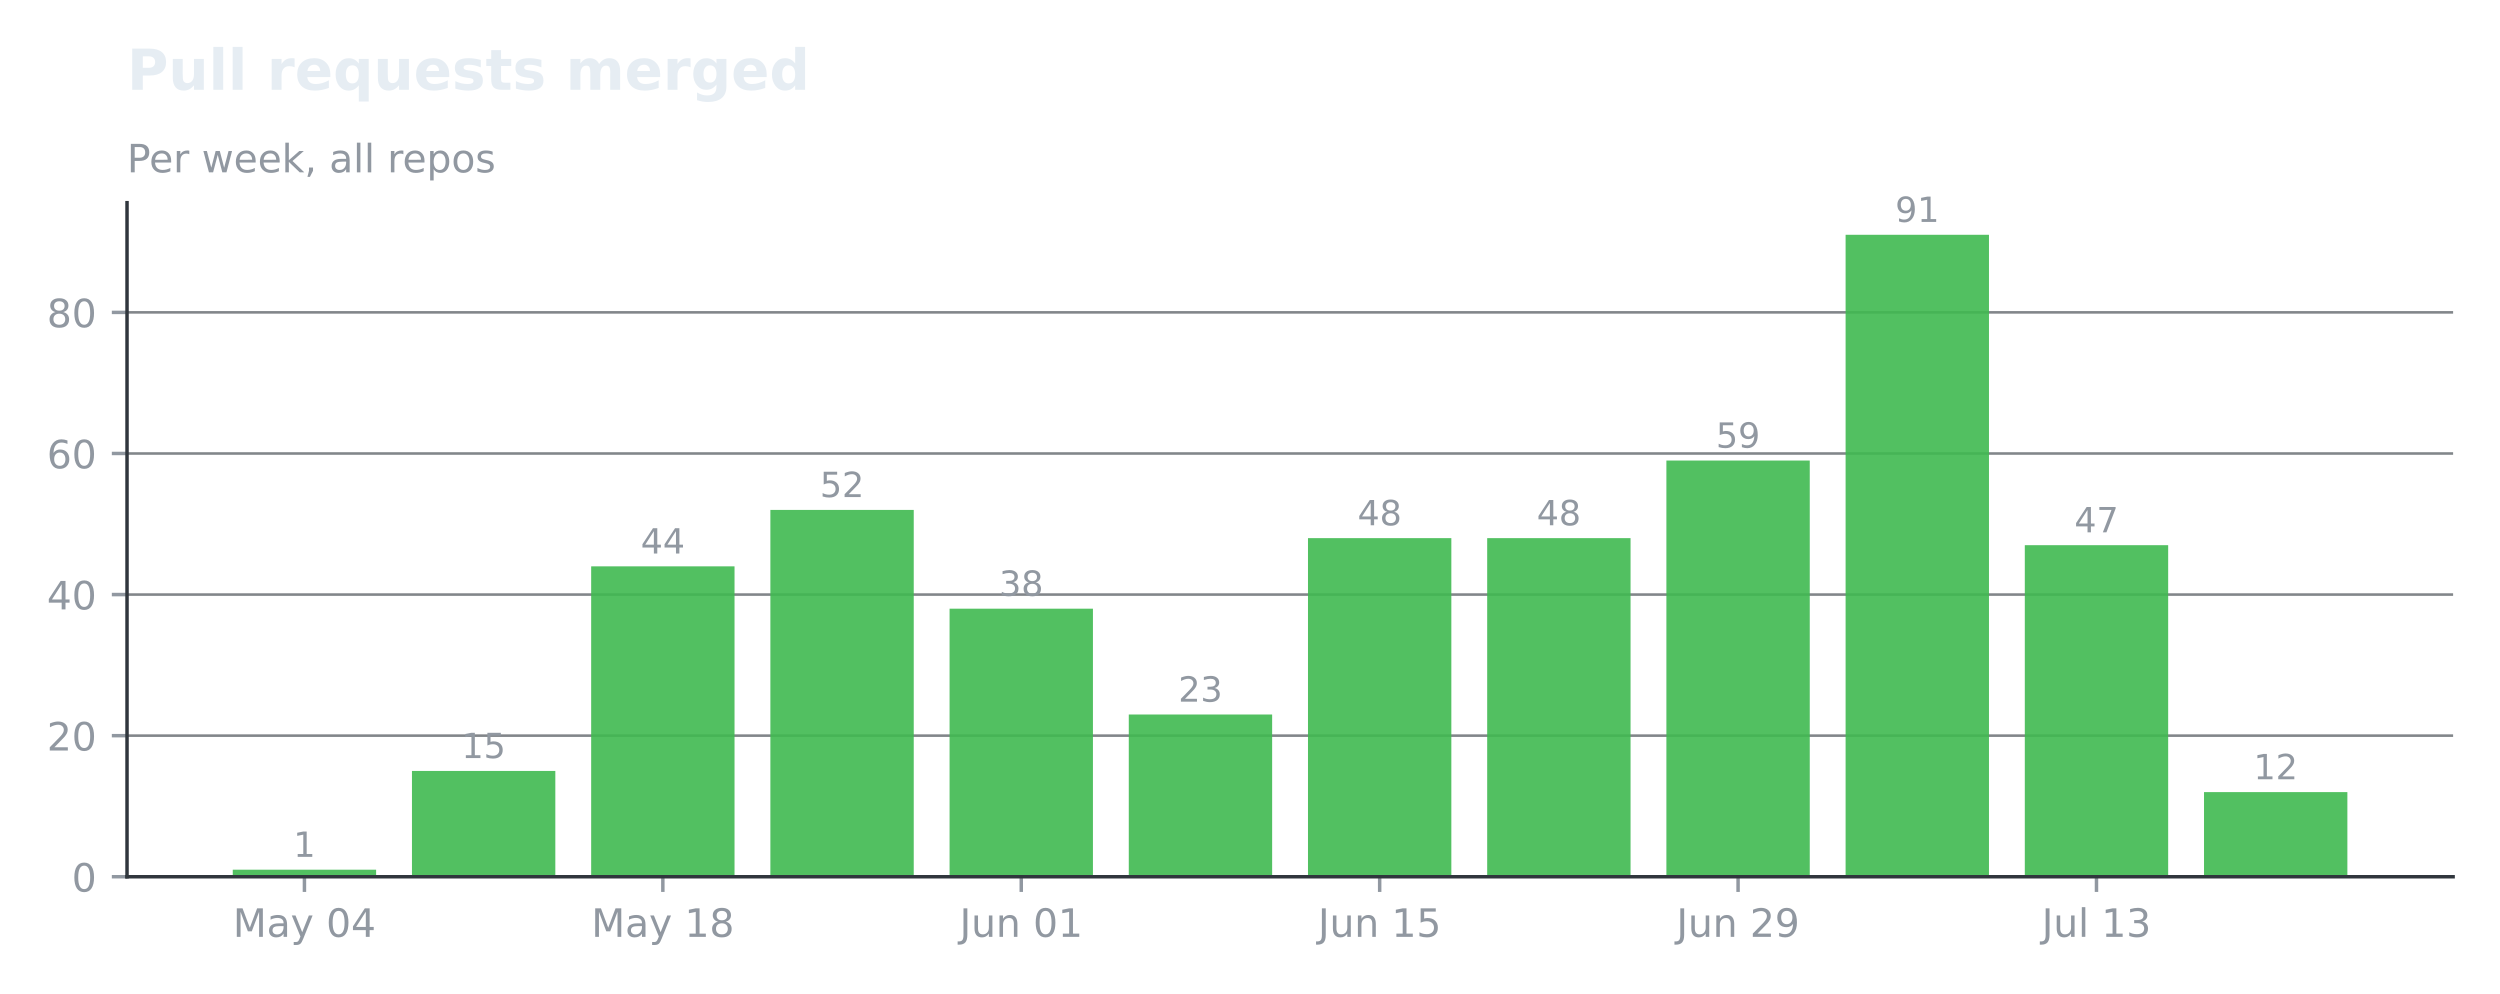
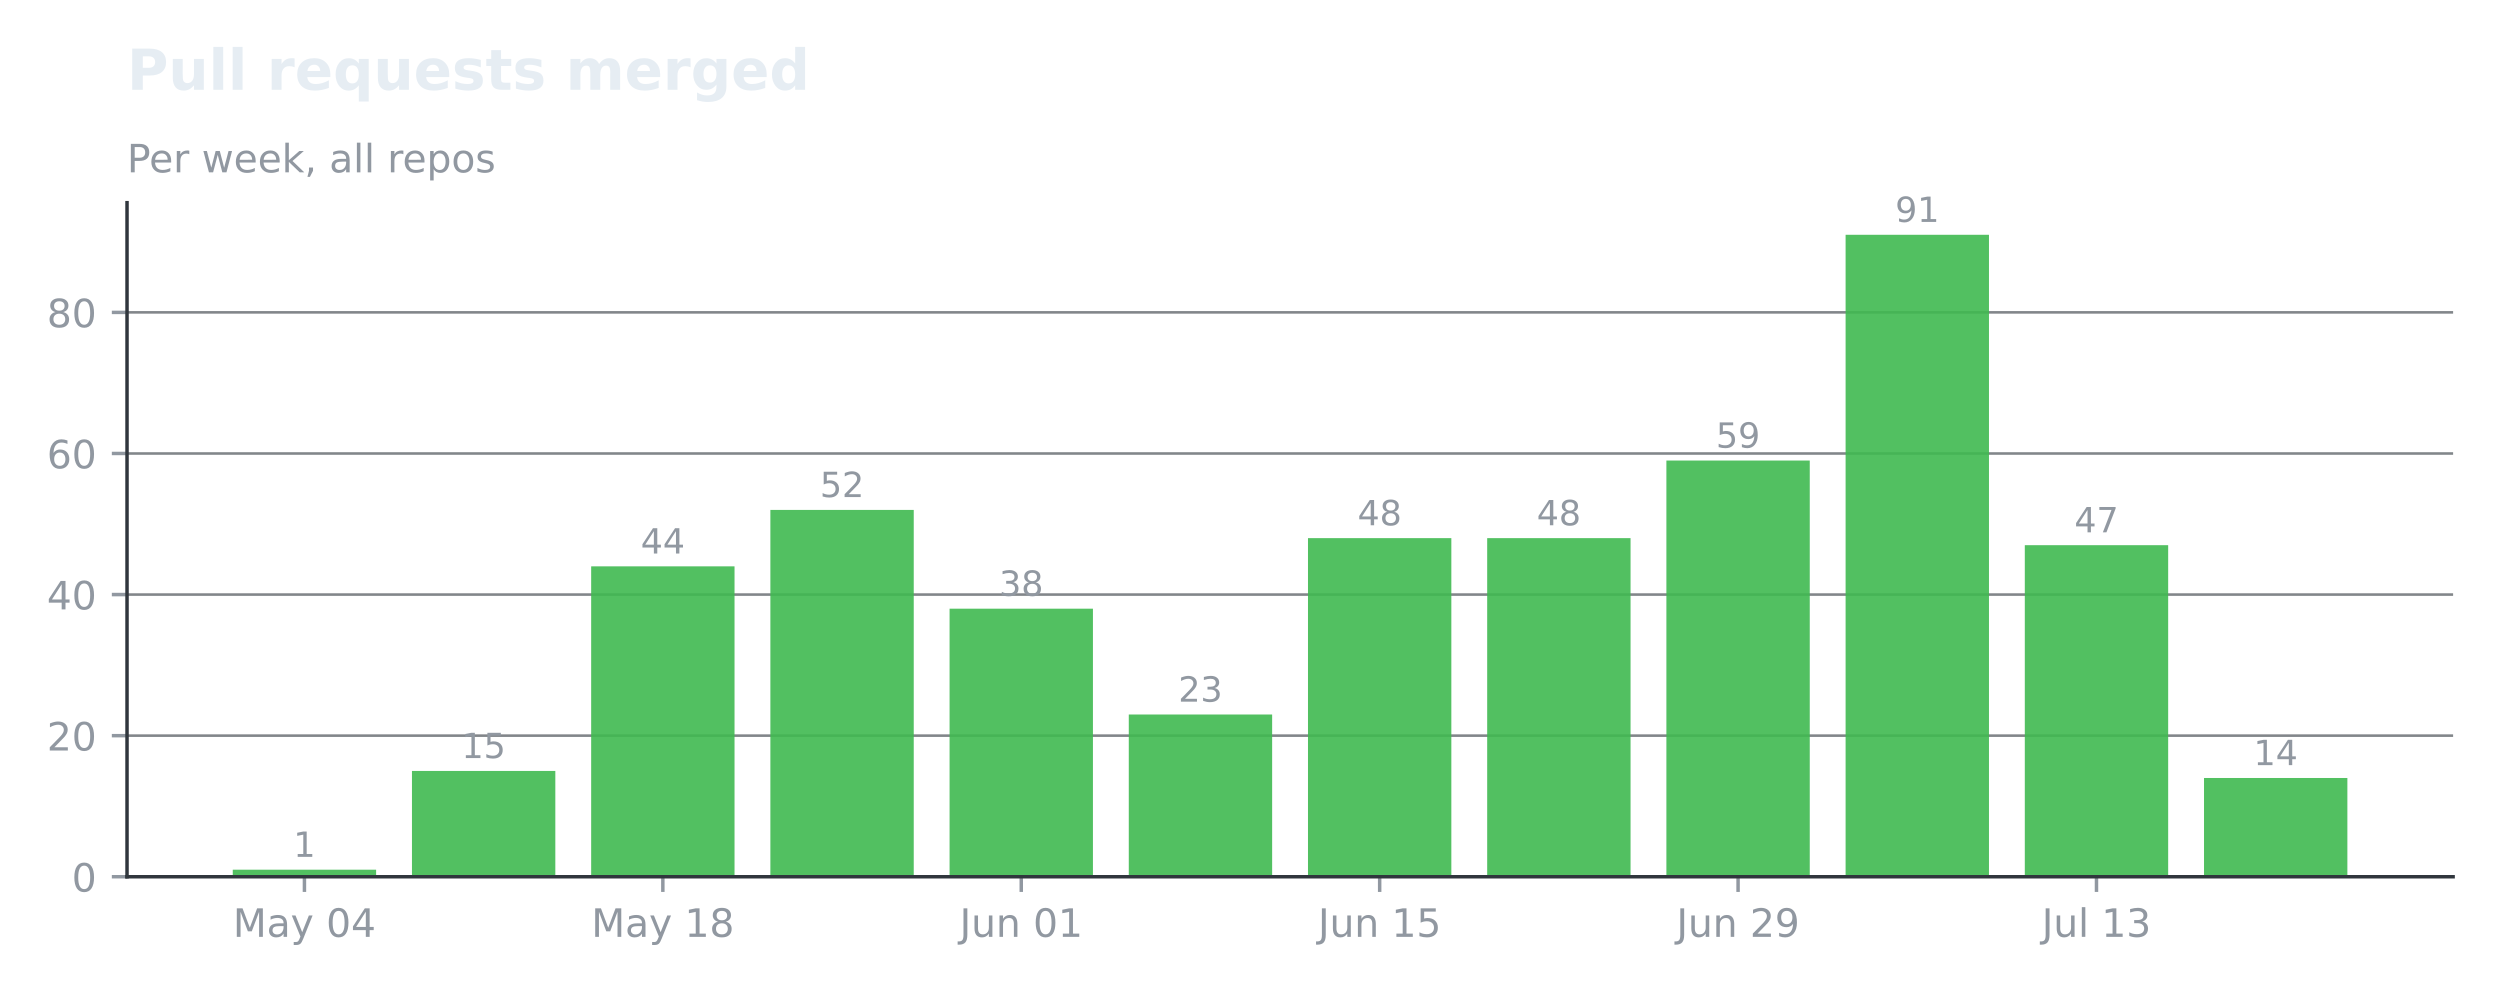
<svg xmlns="http://www.w3.org/2000/svg" xmlns:xlink="http://www.w3.org/1999/xlink" width="575.732pt" height="228.711pt" viewBox="0 0 575.732 228.711" version="1.1">
  <defs>
    <style type="text/css">*{stroke-linejoin: round; stroke-linecap: butt}</style>
  </defs>
  <g id="figure_1">
    <g id="patch_1">
      <path d="M 0 228.711  L 575.732 228.711  L 575.732 -0  L 0 -0  L 0 228.711  z " style="fill: none; opacity: 0" />
    </g>
    <g id="axes_1">
      <g id="patch_2">
        <path d="M 29.253 201.91  L 564.933 201.91  L 564.933 46.678  L 29.253 46.678  L 29.253 201.91  z " style="fill: none" />
      </g>
      <g id="matplotlib.axis_1">
        <g id="xtick_1">
          <g id="line2d_1">
            <defs>
-               <path id="m9a79d50d75" d="M 0 0  L 0 3.5  " style="stroke: #9198a1; stroke-width: 0.8" />
+               <path id="m5a19351a3f" d="M 0 0  L 0 3.5  " style="stroke: #9198a1; stroke-width: 0.8" />
            </defs>
            <g>
-               <use xlink:href="#m9a79d50d75" x="70.109" y="201.91" style="fill: #9198a1; stroke: #9198a1; stroke-width: 0.8" />
+               <use xlink:href="#m5a19351a3f" x="70.109" y="201.91" style="fill: #9198a1; stroke: #9198a1; stroke-width: 0.8" />
            </g>
          </g>
          <g id="text_1">
            <g style="fill: #9198a1" transform="translate(53.64929 215.7479) scale(0.09 -0.09)">
              <defs>
                <path id="DejaVuSans-30" d="M 628 4666  L 1569 4666  L 2759 1491  L 3956 4666  L 4897 4666  L 4897 0  L 4281 0  L 4281 4097  L 3078 897  L 2444 897  L 1241 4097  L 1241 0  L 628 0  L 628 4666  z " transform="scale(0.015625)" />
                <path id="DejaVuSans-44" d="M 2194 1759  Q 1497 1759 1228 1600  Q 959 1441 959 1056  Q 959 750 1161 570  Q 1363 391 1709 391  Q 2188 391 2477 730  Q 2766 1069 2766 1631  L 2766 1759  L 2194 1759  z M 3341 1997  L 3341 0  L 2766 0  L 2766 531  Q 2569 213 2275 61  Q 1981 -91 1556 -91  Q 1019 -91 701 211  Q 384 513 384 1019  Q 384 1609 779 1909  Q 1175 2209 1959 2209  L 2766 2209  L 2766 2266  Q 2766 2663 2505 2880  Q 2244 3097 1772 3097  Q 1472 3097 1187 3025  Q 903 2953 641 2809  L 641 3341  Q 956 3463 1253 3523  Q 1550 3584 1831 3584  Q 2591 3584 2966 3190  Q 3341 2797 3341 1997  z " transform="scale(0.015625)" />
                <path id="DejaVuSans-5c" d="M 2059 -325  Q 1816 -950 1584 -1140  Q 1353 -1331 966 -1331  L 506 -1331  L 506 -850  L 844 -850  Q 1081 -850 1212 -737  Q 1344 -625 1503 -206  L 1606 56  L 191 3500  L 800 3500  L 1894 763  L 2988 3500  L 3597 3500  L 2059 -325  z " transform="scale(0.015625)" />
                <path id="DejaVuSans-3" transform="scale(0.015625)" />
                <path id="DejaVuSans-13" d="M 2034 4250  Q 1547 4250 1301 3770  Q 1056 3291 1056 2328  Q 1056 1369 1301 889  Q 1547 409 2034 409  Q 2525 409 2770 889  Q 3016 1369 3016 2328  Q 3016 3291 2770 3770  Q 2525 4250 2034 4250  z M 2034 4750  Q 2819 4750 3233 4129  Q 3647 3509 3647 2328  Q 3647 1150 3233 529  Q 2819 -91 2034 -91  Q 1250 -91 836 529  Q 422 1150 422 2328  Q 422 3509 836 4129  Q 1250 4750 2034 4750  z " transform="scale(0.015625)" />
                <path id="DejaVuSans-17" d="M 2419 4116  L 825 1625  L 2419 1625  L 2419 4116  z M 2253 4666  L 3047 4666  L 3047 1625  L 3713 1625  L 3713 1100  L 3047 1100  L 3047 0  L 2419 0  L 2419 1100  L 313 1100  L 313 1709  L 2253 4666  z " transform="scale(0.015625)" />
              </defs>
              <use xlink:href="#DejaVuSans-30" />
              <use xlink:href="#DejaVuSans-44" transform="translate(86.28125 0)" />
              <use xlink:href="#DejaVuSans-5c" transform="translate(147.5625 0)" />
              <use xlink:href="#DejaVuSans-3" transform="translate(206.75 0)" />
              <use xlink:href="#DejaVuSans-13" transform="translate(238.5312 0)" />
              <use xlink:href="#DejaVuSans-17" transform="translate(302.1562 0)" />
            </g>
          </g>
        </g>
        <g id="xtick_2">
          <g id="line2d_2">
            <g>
-               <use xlink:href="#m9a79d50d75" x="152.649" y="201.91" style="fill: #9198a1; stroke: #9198a1; stroke-width: 0.8" />
+               <use xlink:href="#m5a19351a3f" x="152.649" y="201.91" style="fill: #9198a1; stroke: #9198a1; stroke-width: 0.8" />
            </g>
          </g>
          <g id="text_2">
            <g style="fill: #9198a1" transform="translate(136.1886 215.7479) scale(0.09 -0.09)">
              <defs>
                <path id="DejaVuSans-14" d="M 794 531  L 1825 531  L 1825 4091  L 703 3866  L 703 4441  L 1819 4666  L 2450 4666  L 2450 531  L 3481 531  L 3481 0  L 794 0  L 794 531  z " transform="scale(0.015625)" />
                <path id="DejaVuSans-1b" d="M 2034 2216  Q 1584 2216 1326 1975  Q 1069 1734 1069 1313  Q 1069 891 1326 650  Q 1584 409 2034 409  Q 2484 409 2743 651  Q 3003 894 3003 1313  Q 3003 1734 2745 1975  Q 2488 2216 2034 2216  z M 1403 2484  Q 997 2584 770 2862  Q 544 3141 544 3541  Q 544 4100 942 4425  Q 1341 4750 2034 4750  Q 2731 4750 3128 4425  Q 3525 4100 3525 3541  Q 3525 3141 3298 2862  Q 3072 2584 2669 2484  Q 3125 2378 3379 2068  Q 3634 1759 3634 1313  Q 3634 634 3220 271  Q 2806 -91 2034 -91  Q 1263 -91 848 271  Q 434 634 434 1313  Q 434 1759 690 2068  Q 947 2378 1403 2484  z M 1172 3481  Q 1172 3119 1398 2916  Q 1625 2713 2034 2713  Q 2441 2713 2670 2916  Q 2900 3119 2900 3481  Q 2900 3844 2670 4047  Q 2441 4250 2034 4250  Q 1625 4250 1398 4047  Q 1172 3844 1172 3481  z " transform="scale(0.015625)" />
              </defs>
              <use xlink:href="#DejaVuSans-30" />
              <use xlink:href="#DejaVuSans-44" transform="translate(86.28125 0)" />
              <use xlink:href="#DejaVuSans-5c" transform="translate(147.5625 0)" />
              <use xlink:href="#DejaVuSans-3" transform="translate(206.75 0)" />
              <use xlink:href="#DejaVuSans-14" transform="translate(238.5312 0)" />
              <use xlink:href="#DejaVuSans-1b" transform="translate(302.1562 0)" />
            </g>
          </g>
        </g>
        <g id="xtick_3">
          <g id="line2d_3">
            <g>
-               <use xlink:href="#m9a79d50d75" x="235.188" y="201.91" style="fill: #9198a1; stroke: #9198a1; stroke-width: 0.8" />
+               <use xlink:href="#m5a19351a3f" x="235.188" y="201.91" style="fill: #9198a1; stroke: #9198a1; stroke-width: 0.8" />
            </g>
          </g>
          <g id="text_3">
            <g style="fill: #9198a1" transform="translate(221.0004 215.7479) scale(0.09 -0.09)">
              <defs>
                <path id="DejaVuSans-2d" d="M 628 4666  L 1259 4666  L 1259 325  Q 1259 -519 939 -900  Q 619 -1281 -91 -1281  L -331 -1281  L -331 -750  L -134 -750  Q 284 -750 456 -515  Q 628 -281 628 325  L 628 4666  z " transform="scale(0.015625)" />
                <path id="DejaVuSans-58" d="M 544 1381  L 544 3500  L 1119 3500  L 1119 1403  Q 1119 906 1312 657  Q 1506 409 1894 409  Q 2359 409 2629 706  Q 2900 1003 2900 1516  L 2900 3500  L 3475 3500  L 3475 0  L 2900 0  L 2900 538  Q 2691 219 2414 64  Q 2138 -91 1772 -91  Q 1169 -91 856 284  Q 544 659 544 1381  z M 1991 3584  L 1991 3584  z " transform="scale(0.015625)" />
                <path id="DejaVuSans-51" d="M 3513 2113  L 3513 0  L 2938 0  L 2938 2094  Q 2938 2591 2744 2837  Q 2550 3084 2163 3084  Q 1697 3084 1428 2787  Q 1159 2491 1159 1978  L 1159 0  L 581 0  L 581 3500  L 1159 3500  L 1159 2956  Q 1366 3272 1645 3428  Q 1925 3584 2291 3584  Q 2894 3584 3203 3211  Q 3513 2838 3513 2113  z " transform="scale(0.015625)" />
              </defs>
              <use xlink:href="#DejaVuSans-2d" />
              <use xlink:href="#DejaVuSans-58" transform="translate(29.5 0)" />
              <use xlink:href="#DejaVuSans-51" transform="translate(92.875 0)" />
              <use xlink:href="#DejaVuSans-3" transform="translate(156.25 0)" />
              <use xlink:href="#DejaVuSans-13" transform="translate(188.0312 0)" />
              <use xlink:href="#DejaVuSans-14" transform="translate(251.6562 0)" />
            </g>
          </g>
        </g>
        <g id="xtick_4">
          <g id="line2d_4">
            <g>
-               <use xlink:href="#m9a79d50d75" x="317.727" y="201.91" style="fill: #9198a1; stroke: #9198a1; stroke-width: 0.8" />
+               <use xlink:href="#m5a19351a3f" x="317.727" y="201.91" style="fill: #9198a1; stroke: #9198a1; stroke-width: 0.8" />
            </g>
          </g>
          <g id="text_4">
            <g style="fill: #9198a1" transform="translate(303.5397 215.7479) scale(0.09 -0.09)">
              <defs>
                <path id="DejaVuSans-18" d="M 691 4666  L 3169 4666  L 3169 4134  L 1269 4134  L 1269 2991  Q 1406 3038 1543 3061  Q 1681 3084 1819 3084  Q 2600 3084 3056 2656  Q 3513 2228 3513 1497  Q 3513 744 3044 326  Q 2575 -91 1722 -91  Q 1428 -91 1123 -41  Q 819 9 494 109  L 494 744  Q 775 591 1075 516  Q 1375 441 1709 441  Q 2250 441 2565 725  Q 2881 1009 2881 1497  Q 2881 1984 2565 2268  Q 2250 2553 1709 2553  Q 1456 2553 1204 2497  Q 953 2441 691 2322  L 691 4666  z " transform="scale(0.015625)" />
              </defs>
              <use xlink:href="#DejaVuSans-2d" />
              <use xlink:href="#DejaVuSans-58" transform="translate(29.5 0)" />
              <use xlink:href="#DejaVuSans-51" transform="translate(92.875 0)" />
              <use xlink:href="#DejaVuSans-3" transform="translate(156.25 0)" />
              <use xlink:href="#DejaVuSans-14" transform="translate(188.0312 0)" />
              <use xlink:href="#DejaVuSans-18" transform="translate(251.6562 0)" />
            </g>
          </g>
        </g>
        <g id="xtick_5">
          <g id="line2d_5">
            <g>
-               <use xlink:href="#m9a79d50d75" x="400.267" y="201.91" style="fill: #9198a1; stroke: #9198a1; stroke-width: 0.8" />
+               <use xlink:href="#m5a19351a3f" x="400.267" y="201.91" style="fill: #9198a1; stroke: #9198a1; stroke-width: 0.8" />
            </g>
          </g>
          <g id="text_5">
            <g style="fill: #9198a1" transform="translate(386.079 215.7479) scale(0.09 -0.09)">
              <defs>
                <path id="DejaVuSans-15" d="M 1228 531  L 3431 531  L 3431 0  L 469 0  L 469 531  Q 828 903 1448 1529  Q 2069 2156 2228 2338  Q 2531 2678 2651 2914  Q 2772 3150 2772 3378  Q 2772 3750 2511 3984  Q 2250 4219 1831 4219  Q 1534 4219 1204 4116  Q 875 4013 500 3803  L 500 4441  Q 881 4594 1212 4672  Q 1544 4750 1819 4750  Q 2544 4750 2975 4387  Q 3406 4025 3406 3419  Q 3406 3131 3298 2873  Q 3191 2616 2906 2266  Q 2828 2175 2409 1742  Q 1991 1309 1228 531  z " transform="scale(0.015625)" />
                <path id="DejaVuSans-1c" d="M 703 97  L 703 672  Q 941 559 1184 500  Q 1428 441 1663 441  Q 2288 441 2617 861  Q 2947 1281 2994 2138  Q 2813 1869 2534 1725  Q 2256 1581 1919 1581  Q 1219 1581 811 2004  Q 403 2428 403 3163  Q 403 3881 828 4315  Q 1253 4750 1959 4750  Q 2769 4750 3195 4129  Q 3622 3509 3622 2328  Q 3622 1225 3098 567  Q 2575 -91 1691 -91  Q 1453 -91 1209 -44  Q 966 3 703 97  z M 1959 2075  Q 2384 2075 2632 2365  Q 2881 2656 2881 3163  Q 2881 3666 2632 3958  Q 2384 4250 1959 4250  Q 1534 4250 1286 3958  Q 1038 3666 1038 3163  Q 1038 2656 1286 2365  Q 1534 2075 1959 2075  z " transform="scale(0.015625)" />
              </defs>
              <use xlink:href="#DejaVuSans-2d" />
              <use xlink:href="#DejaVuSans-58" transform="translate(29.5 0)" />
              <use xlink:href="#DejaVuSans-51" transform="translate(92.875 0)" />
              <use xlink:href="#DejaVuSans-3" transform="translate(156.25 0)" />
              <use xlink:href="#DejaVuSans-15" transform="translate(188.0312 0)" />
              <use xlink:href="#DejaVuSans-1c" transform="translate(251.6562 0)" />
            </g>
          </g>
        </g>
        <g id="xtick_6">
          <g id="line2d_6">
            <g>
-               <use xlink:href="#m9a79d50d75" x="482.806" y="201.91" style="fill: #9198a1; stroke: #9198a1; stroke-width: 0.8" />
+               <use xlink:href="#m5a19351a3f" x="482.806" y="201.91" style="fill: #9198a1; stroke: #9198a1; stroke-width: 0.8" />
            </g>
          </g>
          <g id="text_6">
            <g style="fill: #9198a1" transform="translate(470.22 215.7486) scale(0.09 -0.09)">
              <defs>
                <path id="DejaVuSans-4f" d="M 603 4863  L 1178 4863  L 1178 0  L 603 0  L 603 4863  z " transform="scale(0.015625)" />
                <path id="DejaVuSans-16" d="M 2597 2516  Q 3050 2419 3304 2112  Q 3559 1806 3559 1356  Q 3559 666 3084 287  Q 2609 -91 1734 -91  Q 1441 -91 1130 -33  Q 819 25 488 141  L 488 750  Q 750 597 1062 519  Q 1375 441 1716 441  Q 2309 441 2620 675  Q 2931 909 2931 1356  Q 2931 1769 2642 2001  Q 2353 2234 1838 2234  L 1294 2234  L 1294 2753  L 1863 2753  Q 2328 2753 2575 2939  Q 2822 3125 2822 3475  Q 2822 3834 2567 4026  Q 2313 4219 1838 4219  Q 1578 4219 1281 4162  Q 984 4106 628 3988  L 628 4550  Q 988 4650 1302 4700  Q 1616 4750 1894 4750  Q 2613 4750 3031 4423  Q 3450 4097 3450 3541  Q 3450 3153 3228 2886  Q 3006 2619 2597 2516  z " transform="scale(0.015625)" />
              </defs>
              <use xlink:href="#DejaVuSans-2d" />
              <use xlink:href="#DejaVuSans-58" transform="translate(29.5 0)" />
              <use xlink:href="#DejaVuSans-4f" transform="translate(92.875 0)" />
              <use xlink:href="#DejaVuSans-3" transform="translate(120.6562 0)" />
              <use xlink:href="#DejaVuSans-14" transform="translate(152.4375 0)" />
              <use xlink:href="#DejaVuSans-16" transform="translate(216.0625 0)" />
            </g>
          </g>
        </g>
      </g>
      <g id="matplotlib.axis_2">
        <g id="ytick_1">
          <g id="line2d_7">
-             <path d="M 29.253 201.91  L 564.933 201.91  " clip-path="url(#p7265e93104)" style="fill: none; stroke: #30363d; stroke-opacity: 0.6; stroke-width: 0.6; stroke-linecap: square" />
+             <path d="M 29.253 201.91  L 564.933 201.91  " clip-path="url(#p47133fd958)" style="fill: none; stroke: #30363d; stroke-opacity: 0.6; stroke-width: 0.6; stroke-linecap: square" />
          </g>
          <g id="line2d_8">
            <defs>
-               <path id="m6f60307dfc" d="M 0 0  L -3.5 0  " style="stroke: #9198a1; stroke-width: 0.8" />
+               <path id="mb65a1284f5" d="M 0 0  L -3.5 0  " style="stroke: #9198a1; stroke-width: 0.8" />
            </defs>
            <g>
-               <use xlink:href="#m6f60307dfc" x="29.253" y="201.91" style="fill: #9198a1; stroke: #9198a1; stroke-width: 0.8" />
+               <use xlink:href="#mb65a1284f5" x="29.253" y="201.91" style="fill: #9198a1; stroke: #9198a1; stroke-width: 0.8" />
            </g>
          </g>
          <g id="text_7">
            <g style="fill: #9198a1" transform="translate(16.52625 205.3289) scale(0.09 -0.09)">
              <use xlink:href="#DejaVuSans-13" />
            </g>
          </g>
        </g>
        <g id="ytick_2">
          <g id="line2d_9">
-             <path d="M 29.253 169.418  L 564.933 169.418  " clip-path="url(#p7265e93104)" style="fill: none; stroke: #30363d; stroke-opacity: 0.6; stroke-width: 0.6; stroke-linecap: square" />
+             <path d="M 29.253 169.418  L 564.933 169.418  " clip-path="url(#p47133fd958)" style="fill: none; stroke: #30363d; stroke-opacity: 0.6; stroke-width: 0.6; stroke-linecap: square" />
          </g>
          <g id="line2d_10">
            <g>
-               <use xlink:href="#m6f60307dfc" x="29.253" y="169.418" style="fill: #9198a1; stroke: #9198a1; stroke-width: 0.8" />
+               <use xlink:href="#mb65a1284f5" x="29.253" y="169.418" style="fill: #9198a1; stroke: #9198a1; stroke-width: 0.8" />
            </g>
          </g>
          <g id="text_8">
            <g style="fill: #9198a1" transform="translate(10.8 172.8366) scale(0.09 -0.09)">
              <use xlink:href="#DejaVuSans-15" />
              <use xlink:href="#DejaVuSans-13" transform="translate(63.625 0)" />
            </g>
          </g>
        </g>
        <g id="ytick_3">
          <g id="line2d_11">
-             <path d="M 29.253 136.925  L 564.933 136.925  " clip-path="url(#p7265e93104)" style="fill: none; stroke: #30363d; stroke-opacity: 0.6; stroke-width: 0.6; stroke-linecap: square" />
+             <path d="M 29.253 136.925  L 564.933 136.925  " clip-path="url(#p47133fd958)" style="fill: none; stroke: #30363d; stroke-opacity: 0.6; stroke-width: 0.6; stroke-linecap: square" />
          </g>
          <g id="line2d_12">
            <g>
-               <use xlink:href="#m6f60307dfc" x="29.253" y="136.925" style="fill: #9198a1; stroke: #9198a1; stroke-width: 0.8" />
+               <use xlink:href="#mb65a1284f5" x="29.253" y="136.925" style="fill: #9198a1; stroke: #9198a1; stroke-width: 0.8" />
            </g>
          </g>
          <g id="text_9">
            <g style="fill: #9198a1" transform="translate(10.8 140.3443) scale(0.09 -0.09)">
              <use xlink:href="#DejaVuSans-17" />
              <use xlink:href="#DejaVuSans-13" transform="translate(63.625 0)" />
            </g>
          </g>
        </g>
        <g id="ytick_4">
          <g id="line2d_13">
-             <path d="M 29.253 104.433  L 564.933 104.433  " clip-path="url(#p7265e93104)" style="fill: none; stroke: #30363d; stroke-opacity: 0.6; stroke-width: 0.6; stroke-linecap: square" />
+             <path d="M 29.253 104.433  L 564.933 104.433  " clip-path="url(#p47133fd958)" style="fill: none; stroke: #30363d; stroke-opacity: 0.6; stroke-width: 0.6; stroke-linecap: square" />
          </g>
          <g id="line2d_14">
            <g>
-               <use xlink:href="#m6f60307dfc" x="29.253" y="104.433" style="fill: #9198a1; stroke: #9198a1; stroke-width: 0.8" />
+               <use xlink:href="#mb65a1284f5" x="29.253" y="104.433" style="fill: #9198a1; stroke: #9198a1; stroke-width: 0.8" />
            </g>
          </g>
          <g id="text_10">
            <g style="fill: #9198a1" transform="translate(10.8 107.852) scale(0.09 -0.09)">
              <defs>
                <path id="DejaVuSans-19" d="M 2113 2584  Q 1688 2584 1439 2293  Q 1191 2003 1191 1497  Q 1191 994 1439 701  Q 1688 409 2113 409  Q 2538 409 2786 701  Q 3034 994 3034 1497  Q 3034 2003 2786 2293  Q 2538 2584 2113 2584  z M 3366 4563  L 3366 3988  Q 3128 4100 2886 4159  Q 2644 4219 2406 4219  Q 1781 4219 1451 3797  Q 1122 3375 1075 2522  Q 1259 2794 1537 2939  Q 1816 3084 2150 3084  Q 2853 3084 3261 2657  Q 3669 2231 3669 1497  Q 3669 778 3244 343  Q 2819 -91 2113 -91  Q 1303 -91 875 529  Q 447 1150 447 2328  Q 447 3434 972 4092  Q 1497 4750 2381 4750  Q 2619 4750 2861 4703  Q 3103 4656 3366 4563  z " transform="scale(0.015625)" />
              </defs>
              <use xlink:href="#DejaVuSans-19" />
              <use xlink:href="#DejaVuSans-13" transform="translate(63.625 0)" />
            </g>
          </g>
        </g>
        <g id="ytick_5">
          <g id="line2d_15">
-             <path d="M 29.253 71.941  L 564.933 71.941  " clip-path="url(#p7265e93104)" style="fill: none; stroke: #30363d; stroke-opacity: 0.6; stroke-width: 0.6; stroke-linecap: square" />
+             <path d="M 29.253 71.941  L 564.933 71.941  " clip-path="url(#p47133fd958)" style="fill: none; stroke: #30363d; stroke-opacity: 0.6; stroke-width: 0.6; stroke-linecap: square" />
          </g>
          <g id="line2d_16">
            <g>
-               <use xlink:href="#m6f60307dfc" x="29.253" y="71.941" style="fill: #9198a1; stroke: #9198a1; stroke-width: 0.8" />
+               <use xlink:href="#mb65a1284f5" x="29.253" y="71.941" style="fill: #9198a1; stroke: #9198a1; stroke-width: 0.8" />
            </g>
          </g>
          <g id="text_11">
            <g style="fill: #9198a1" transform="translate(10.8 75.35968) scale(0.09 -0.09)">
              <use xlink:href="#DejaVuSans-1b" />
              <use xlink:href="#DejaVuSans-13" transform="translate(63.625 0)" />
            </g>
          </g>
        </g>
      </g>
      <g id="patch_3">
-         <path d="M 53.602 201.91  L 86.617 201.91  L 86.617 200.285  L 53.602 200.285  z " clip-path="url(#p7265e93104)" style="fill: #3fb950; opacity: 0.9" />
+         <path d="M 53.602 201.91  L 86.617 201.91  L 86.617 200.285  L 53.602 200.285  z " clip-path="url(#p47133fd958)" style="fill: #3fb950; opacity: 0.9" />
      </g>
      <g id="patch_4">
-         <path d="M 94.871 201.91  L 127.887 201.91  L 127.887 177.541  L 94.871 177.541  z " clip-path="url(#p7265e93104)" style="fill: #3fb950; opacity: 0.9" />
+         <path d="M 94.871 201.91  L 127.887 201.91  L 127.887 177.541  L 94.871 177.541  z " clip-path="url(#p47133fd958)" style="fill: #3fb950; opacity: 0.9" />
      </g>
      <g id="patch_5">
-         <path d="M 136.141 201.91  L 169.157 201.91  L 169.157 130.427  L 136.141 130.427  z " clip-path="url(#p7265e93104)" style="fill: #3fb950; opacity: 0.9" />
+         <path d="M 136.141 201.91  L 169.157 201.91  L 169.157 130.427  L 136.141 130.427  z " clip-path="url(#p47133fd958)" style="fill: #3fb950; opacity: 0.9" />
      </g>
      <g id="patch_6">
-         <path d="M 177.411 201.91  L 210.426 201.91  L 210.426 117.43  L 177.411 117.43  z " clip-path="url(#p7265e93104)" style="fill: #3fb950; opacity: 0.9" />
+         <path d="M 177.411 201.91  L 210.426 201.91  L 210.426 117.43  L 177.411 117.43  z " clip-path="url(#p47133fd958)" style="fill: #3fb950; opacity: 0.9" />
      </g>
      <g id="patch_7">
-         <path d="M 218.68 201.91  L 251.696 201.91  L 251.696 140.175  L 218.68 140.175  z " clip-path="url(#p7265e93104)" style="fill: #3fb950; opacity: 0.9" />
+         <path d="M 218.68 201.91  L 251.696 201.91  L 251.696 140.175  L 218.68 140.175  z " clip-path="url(#p47133fd958)" style="fill: #3fb950; opacity: 0.9" />
      </g>
      <g id="patch_8">
-         <path d="M 259.95 201.91  L 292.966 201.91  L 292.966 164.544  L 259.95 164.544  z " clip-path="url(#p7265e93104)" style="fill: #3fb950; opacity: 0.9" />
+         <path d="M 259.95 201.91  L 292.966 201.91  L 292.966 164.544  L 259.95 164.544  z " clip-path="url(#p47133fd958)" style="fill: #3fb950; opacity: 0.9" />
      </g>
      <g id="patch_9">
-         <path d="M 301.219 201.91  L 334.235 201.91  L 334.235 123.928  L 301.219 123.928  z " clip-path="url(#p7265e93104)" style="fill: #3fb950; opacity: 0.9" />
+         <path d="M 301.219 201.91  L 334.235 201.91  L 334.235 123.928  L 301.219 123.928  z " clip-path="url(#p47133fd958)" style="fill: #3fb950; opacity: 0.9" />
      </g>
      <g id="patch_10">
-         <path d="M 342.489 201.91  L 375.505 201.91  L 375.505 123.928  L 342.489 123.928  z " clip-path="url(#p7265e93104)" style="fill: #3fb950; opacity: 0.9" />
+         <path d="M 342.489 201.91  L 375.505 201.91  L 375.505 123.928  L 342.489 123.928  z " clip-path="url(#p47133fd958)" style="fill: #3fb950; opacity: 0.9" />
      </g>
      <g id="patch_11">
-         <path d="M 383.759 201.91  L 416.774 201.91  L 416.774 106.058  L 383.759 106.058  z " clip-path="url(#p7265e93104)" style="fill: #3fb950; opacity: 0.9" />
+         <path d="M 383.759 201.91  L 416.774 201.91  L 416.774 106.058  L 383.759 106.058  z " clip-path="url(#p47133fd958)" style="fill: #3fb950; opacity: 0.9" />
      </g>
      <g id="patch_12">
-         <path d="M 425.028 201.91  L 458.044 201.91  L 458.044 54.07  L 425.028 54.07  z " clip-path="url(#p7265e93104)" style="fill: #3fb950; opacity: 0.9" />
+         <path d="M 425.028 201.91  L 458.044 201.91  L 458.044 54.07  L 425.028 54.07  z " clip-path="url(#p47133fd958)" style="fill: #3fb950; opacity: 0.9" />
      </g>
      <g id="patch_13">
-         <path d="M 466.298 201.91  L 499.314 201.91  L 499.314 125.553  L 466.298 125.553  z " clip-path="url(#p7265e93104)" style="fill: #3fb950; opacity: 0.9" />
+         <path d="M 466.298 201.91  L 499.314 201.91  L 499.314 125.553  L 466.298 125.553  z " clip-path="url(#p47133fd958)" style="fill: #3fb950; opacity: 0.9" />
      </g>
      <g id="patch_14">
-         <path d="M 507.568 201.91  L 540.583 201.91  L 540.583 182.415  L 507.568 182.415  z " clip-path="url(#p7265e93104)" style="fill: #3fb950; opacity: 0.9" />
+         <path d="M 507.568 201.91  L 540.583 201.91  L 540.583 179.165  L 507.568 179.165  z " clip-path="url(#p47133fd958)" style="fill: #3fb950; opacity: 0.9" />
      </g>
      <g id="patch_15">
        <path d="M 29.253 201.91  L 29.253 46.678  " style="fill: none; stroke: #30363d; stroke-width: 0.8; stroke-linejoin: miter; stroke-linecap: square" />
      </g>
      <g id="patch_16">
        <path d="M 29.253 201.91  L 564.933 201.91  " style="fill: none; stroke: #30363d; stroke-width: 0.8; stroke-linejoin: miter; stroke-linecap: square" />
      </g>
      <g id="text_12">
        <g style="fill: #9198a1" transform="translate(67.56445 197.3286) scale(0.08 -0.08)">
          <use xlink:href="#DejaVuSans-14" />
        </g>
      </g>
      <g id="text_13">
        <g style="fill: #9198a1" transform="translate(106.2891 174.5839) scale(0.08 -0.08)">
          <use xlink:href="#DejaVuSans-14" />
          <use xlink:href="#DejaVuSans-18" transform="translate(63.625 0)" />
        </g>
      </g>
      <g id="text_14">
        <g style="fill: #9198a1" transform="translate(147.5587 127.4701) scale(0.08 -0.08)">
          <use xlink:href="#DejaVuSans-17" />
          <use xlink:href="#DejaVuSans-17" transform="translate(63.625 0)" />
        </g>
      </g>
      <g id="text_15">
        <g style="fill: #9198a1" transform="translate(188.8284 114.4732) scale(0.08 -0.08)">
          <use xlink:href="#DejaVuSans-18" />
          <use xlink:href="#DejaVuSans-15" transform="translate(63.625 0)" />
        </g>
      </g>
      <g id="text_16">
        <g style="fill: #9198a1" transform="translate(230.098 137.2178) scale(0.08 -0.08)">
          <use xlink:href="#DejaVuSans-16" />
          <use xlink:href="#DejaVuSans-1b" transform="translate(63.625 0)" />
        </g>
      </g>
      <g id="text_17">
        <g style="fill: #9198a1" transform="translate(271.3677 161.587) scale(0.08 -0.08)">
          <use xlink:href="#DejaVuSans-15" />
          <use xlink:href="#DejaVuSans-16" transform="translate(63.625 0)" />
        </g>
      </g>
      <g id="text_18">
        <g style="fill: #9198a1" transform="translate(312.6373 120.9716) scale(0.08 -0.08)">
          <use xlink:href="#DejaVuSans-17" />
          <use xlink:href="#DejaVuSans-1b" transform="translate(63.625 0)" />
        </g>
      </g>
      <g id="text_19">
        <g style="fill: #9198a1" transform="translate(353.907 120.9716) scale(0.08 -0.08)">
          <use xlink:href="#DejaVuSans-17" />
          <use xlink:href="#DejaVuSans-1b" transform="translate(63.625 0)" />
        </g>
      </g>
      <g id="text_20">
        <g style="fill: #9198a1" transform="translate(395.1766 103.1009) scale(0.08 -0.08)">
          <use xlink:href="#DejaVuSans-18" />
          <use xlink:href="#DejaVuSans-1c" transform="translate(63.625 0)" />
        </g>
      </g>
      <g id="text_21">
        <g style="fill: #9198a1" transform="translate(436.4463 51.11317) scale(0.08 -0.08)">
          <use xlink:href="#DejaVuSans-1c" />
          <use xlink:href="#DejaVuSans-14" transform="translate(63.625 0)" />
        </g>
      </g>
      <g id="text_22">
        <g style="fill: #9198a1" transform="translate(477.7159 122.5962) scale(0.08 -0.08)">
          <defs>
            <path id="DejaVuSans-1a" d="M 525 4666  L 3525 4666  L 3525 4397  L 1831 0  L 1172 0  L 2766 4134  L 525 4134  L 525 4666  z " transform="scale(0.015625)" />
          </defs>
          <use xlink:href="#DejaVuSans-17" />
          <use xlink:href="#DejaVuSans-1a" transform="translate(63.625 0)" />
        </g>
      </g>
      <g id="text_23">
-         <g style="fill: #9198a1" transform="translate(518.9856 179.4578) scale(0.08 -0.08)">
+         <g style="fill: #9198a1" transform="translate(518.9856 176.2086) scale(0.08 -0.08)">
          <use xlink:href="#DejaVuSans-14" />
-           <use xlink:href="#DejaVuSans-15" transform="translate(63.625 0)" />
+           <use xlink:href="#DejaVuSans-17" transform="translate(63.625 0)" />
        </g>
      </g>
      <g id="text_24">
        <g style="fill: #9198a1" transform="translate(29.2525 39.69253) scale(0.09 -0.09)">
          <defs>
            <path id="DejaVuSans-33" d="M 1259 4147  L 1259 2394  L 2053 2394  Q 2494 2394 2734 2622  Q 2975 2850 2975 3272  Q 2975 3691 2734 3919  Q 2494 4147 2053 4147  L 1259 4147  z M 628 4666  L 2053 4666  Q 2838 4666 3239 4311  Q 3641 3956 3641 3272  Q 3641 2581 3239 2228  Q 2838 1875 2053 1875  L 1259 1875  L 1259 0  L 628 0  L 628 4666  z " transform="scale(0.015625)" />
            <path id="DejaVuSans-48" d="M 3597 1894  L 3597 1613  L 953 1613  Q 991 1019 1311 708  Q 1631 397 2203 397  Q 2534 397 2845 478  Q 3156 559 3463 722  L 3463 178  Q 3153 47 2828 -22  Q 2503 -91 2169 -91  Q 1331 -91 842 396  Q 353 884 353 1716  Q 353 2575 817 3079  Q 1281 3584 2069 3584  Q 2775 3584 3186 3129  Q 3597 2675 3597 1894  z M 3022 2063  Q 3016 2534 2758 2815  Q 2500 3097 2075 3097  Q 1594 3097 1305 2825  Q 1016 2553 972 2059  L 3022 2063  z " transform="scale(0.015625)" />
            <path id="DejaVuSans-55" d="M 2631 2963  Q 2534 3019 2420 3045  Q 2306 3072 2169 3072  Q 1681 3072 1420 2755  Q 1159 2438 1159 1844  L 1159 0  L 581 0  L 581 3500  L 1159 3500  L 1159 2956  Q 1341 3275 1631 3429  Q 1922 3584 2338 3584  Q 2397 3584 2469 3576  Q 2541 3569 2628 3553  L 2631 2963  z " transform="scale(0.015625)" />
            <path id="DejaVuSans-5a" d="M 269 3500  L 844 3500  L 1563 769  L 2278 3500  L 2956 3500  L 3675 769  L 4391 3500  L 4966 3500  L 4050 0  L 3372 0  L 2619 2869  L 1863 0  L 1184 0  L 269 3500  z " transform="scale(0.015625)" />
            <path id="DejaVuSans-4e" d="M 581 4863  L 1159 4863  L 1159 1991  L 2875 3500  L 3609 3500  L 1753 1863  L 3688 0  L 2938 0  L 1159 1709  L 1159 0  L 581 0  L 581 4863  z " transform="scale(0.015625)" />
            <path id="DejaVuSans-f" d="M 750 794  L 1409 794  L 1409 256  L 897 -744  L 494 -744  L 750 256  L 750 794  z " transform="scale(0.015625)" />
            <path id="DejaVuSans-53" d="M 1159 525  L 1159 -1331  L 581 -1331  L 581 3500  L 1159 3500  L 1159 2969  Q 1341 3281 1617 3432  Q 1894 3584 2278 3584  Q 2916 3584 3314 3078  Q 3713 2572 3713 1747  Q 3713 922 3314 415  Q 2916 -91 2278 -91  Q 1894 -91 1617 61  Q 1341 213 1159 525  z M 3116 1747  Q 3116 2381 2855 2742  Q 2594 3103 2138 3103  Q 1681 3103 1420 2742  Q 1159 2381 1159 1747  Q 1159 1113 1420 752  Q 1681 391 2138 391  Q 2594 391 2855 752  Q 3116 1113 3116 1747  z " transform="scale(0.015625)" />
            <path id="DejaVuSans-52" d="M 1959 3097  Q 1497 3097 1228 2736  Q 959 2375 959 1747  Q 959 1119 1226 758  Q 1494 397 1959 397  Q 2419 397 2687 759  Q 2956 1122 2956 1747  Q 2956 2369 2687 2733  Q 2419 3097 1959 3097  z M 1959 3584  Q 2709 3584 3137 3096  Q 3566 2609 3566 1747  Q 3566 888 3137 398  Q 2709 -91 1959 -91  Q 1206 -91 779 398  Q 353 888 353 1747  Q 353 2609 779 3096  Q 1206 3584 1959 3584  z " transform="scale(0.015625)" />
            <path id="DejaVuSans-56" d="M 2834 3397  L 2834 2853  Q 2591 2978 2328 3040  Q 2066 3103 1784 3103  Q 1356 3103 1142 2972  Q 928 2841 928 2578  Q 928 2378 1081 2264  Q 1234 2150 1697 2047  L 1894 2003  Q 2506 1872 2764 1633  Q 3022 1394 3022 966  Q 3022 478 2636 193  Q 2250 -91 1575 -91  Q 1294 -91 989 -36  Q 684 19 347 128  L 347 722  Q 666 556 975 473  Q 1284 391 1588 391  Q 1994 391 2212 530  Q 2431 669 2431 922  Q 2431 1156 2273 1281  Q 2116 1406 1581 1522  L 1381 1569  Q 847 1681 609 1914  Q 372 2147 372 2553  Q 372 3047 722 3315  Q 1072 3584 1716 3584  Q 2034 3584 2315 3537  Q 2597 3491 2834 3397  z " transform="scale(0.015625)" />
          </defs>
          <use xlink:href="#DejaVuSans-33" />
          <use xlink:href="#DejaVuSans-48" transform="translate(56.73438 0)" />
          <use xlink:href="#DejaVuSans-55" transform="translate(118.2656 0)" />
          <use xlink:href="#DejaVuSans-3" transform="translate(159.375 0)" />
          <use xlink:href="#DejaVuSans-5a" transform="translate(191.1562 0)" />
          <use xlink:href="#DejaVuSans-48" transform="translate(272.9375 0)" />
          <use xlink:href="#DejaVuSans-48" transform="translate(334.4688 0)" />
          <use xlink:href="#DejaVuSans-4e" transform="translate(396 0)" />
          <use xlink:href="#DejaVuSans-f" transform="translate(453.9062 0)" />
          <use xlink:href="#DejaVuSans-3" transform="translate(485.6875 0)" />
          <use xlink:href="#DejaVuSans-44" transform="translate(517.4688 0)" />
          <use xlink:href="#DejaVuSans-4f" transform="translate(578.75 0)" />
          <use xlink:href="#DejaVuSans-4f" transform="translate(606.5312 0)" />
          <use xlink:href="#DejaVuSans-3" transform="translate(634.3125 0)" />
          <use xlink:href="#DejaVuSans-55" transform="translate(666.0938 0)" />
          <use xlink:href="#DejaVuSans-48" transform="translate(705 0)" />
          <use xlink:href="#DejaVuSans-53" transform="translate(766.5312 0)" />
          <use xlink:href="#DejaVuSans-52" transform="translate(830.0156 0)" />
          <use xlink:href="#DejaVuSans-56" transform="translate(891.2031 0)" />
        </g>
      </g>
      <g id="text_25">
        <g style="fill: #e6edf3" transform="translate(29.2525 20.67797) scale(0.13 -0.13)">
          <defs>
            <path id="DejaVuSans-Bold-33" d="M 588 4666  L 2584 4666  Q 3475 4666 3951 4270  Q 4428 3875 4428 3144  Q 4428 2409 3951 2014  Q 3475 1619 2584 1619  L 1791 1619  L 1791 0  L 588 0  L 588 4666  z M 1791 3794  L 1791 2491  L 2456 2491  Q 2806 2491 2997 2661  Q 3188 2831 3188 3144  Q 3188 3456 2997 3625  Q 2806 3794 2456 3794  L 1791 3794  z " transform="scale(0.015625)" />
            <path id="DejaVuSans-Bold-58" d="M 500 1363  L 500 3500  L 1625 3500  L 1625 3150  Q 1625 2866 1622 2436  Q 1619 2006 1619 1863  Q 1619 1441 1641 1255  Q 1663 1069 1716 984  Q 1784 875 1895 815  Q 2006 756 2150 756  Q 2500 756 2700 1025  Q 2900 1294 2900 1772  L 2900 3500  L 4019 3500  L 4019 0  L 2900 0  L 2900 506  Q 2647 200 2364 54  Q 2081 -91 1741 -91  Q 1134 -91 817 281  Q 500 653 500 1363  z " transform="scale(0.015625)" />
            <path id="DejaVuSans-Bold-4f" d="M 538 4863  L 1656 4863  L 1656 0  L 538 0  L 538 4863  z " transform="scale(0.015625)" />
            <path id="DejaVuSans-Bold-3" transform="scale(0.015625)" />
            <path id="DejaVuSans-Bold-55" d="M 3138 2547  Q 2991 2616 2845 2648  Q 2700 2681 2553 2681  Q 2122 2681 1889 2404  Q 1656 2128 1656 1613  L 1656 0  L 538 0  L 538 3500  L 1656 3500  L 1656 2925  Q 1872 3269 2151 3426  Q 2431 3584 2822 3584  Q 2878 3584 2943 3579  Q 3009 3575 3134 3559  L 3138 2547  z " transform="scale(0.015625)" />
            <path id="DejaVuSans-Bold-48" d="M 4031 1759  L 4031 1441  L 1416 1441  Q 1456 1047 1700 850  Q 1944 653 2381 653  Q 2734 653 3104 758  Q 3475 863 3866 1075  L 3866 213  Q 3469 63 3072 -14  Q 2675 -91 2278 -91  Q 1328 -91 801 392  Q 275 875 275 1747  Q 275 2603 792 3093  Q 1309 3584 2216 3584  Q 3041 3584 3536 3087  Q 4031 2591 4031 1759  z M 2881 2131  Q 2881 2450 2695 2645  Q 2509 2841 2209 2841  Q 1884 2841 1681 2658  Q 1478 2475 1428 2131  L 2881 2131  z " transform="scale(0.015625)" />
            <path id="DejaVuSans-Bold-54" d="M 2181 2772  Q 1825 2772 1636 2509  Q 1447 2247 1447 1747  Q 1447 1247 1636 984  Q 1825 722 2181 722  Q 2541 722 2730 984  Q 2919 1247 2919 1747  Q 2919 2247 2730 2509  Q 2541 2772 2181 2772  z M 2919 506  Q 2688 197 2409 53  Q 2131 -91 1766 -91  Q 1119 -91 703 423  Q 288 938 288 1747  Q 288 2556 703 3067  Q 1119 3578 1766 3578  Q 2131 3578 2409 3434  Q 2688 3291 2919 2981  L 2919 3500  L 4044 3500  L 4044 -1331  L 2919 -1331  L 2919 506  z " transform="scale(0.015625)" />
            <path id="DejaVuSans-Bold-56" d="M 3272 3391  L 3272 2541  Q 2913 2691 2578 2766  Q 2244 2841 1947 2841  Q 1628 2841 1473 2761  Q 1319 2681 1319 2516  Q 1319 2381 1436 2309  Q 1553 2238 1856 2203  L 2053 2175  Q 2913 2066 3209 1816  Q 3506 1566 3506 1031  Q 3506 472 3093 190  Q 2681 -91 1863 -91  Q 1516 -91 1145 -36  Q 775 19 384 128  L 384 978  Q 719 816 1070 734  Q 1422 653 1784 653  Q 2113 653 2278 743  Q 2444 834 2444 1013  Q 2444 1163 2330 1236  Q 2216 1309 1875 1350  L 1678 1375  Q 931 1469 631 1722  Q 331 1975 331 2491  Q 331 3047 712 3315  Q 1094 3584 1881 3584  Q 2191 3584 2531 3537  Q 2872 3491 3272 3391  z " transform="scale(0.015625)" />
            <path id="DejaVuSans-Bold-57" d="M 1759 4494  L 1759 3500  L 2913 3500  L 2913 2700  L 1759 2700  L 1759 1216  Q 1759 972 1856 886  Q 1953 800 2241 800  L 2816 800  L 2816 0  L 1856 0  Q 1194 0 917 276  Q 641 553 641 1216  L 641 2700  L 84 2700  L 84 3500  L 641 3500  L 641 4494  L 1759 4494  z " transform="scale(0.015625)" />
            <path id="DejaVuSans-Bold-50" d="M 3781 2919  Q 3994 3244 4286 3414  Q 4578 3584 4928 3584  Q 5531 3584 5847 3212  Q 6163 2841 6163 2131  L 6163 0  L 5038 0  L 5038 1825  Q 5041 1866 5042 1909  Q 5044 1953 5044 2034  Q 5044 2406 4934 2573  Q 4825 2741 4581 2741  Q 4263 2741 4089 2478  Q 3916 2216 3909 1719  L 3909 0  L 2784 0  L 2784 1825  Q 2784 2406 2684 2573  Q 2584 2741 2328 2741  Q 2006 2741 1831 2477  Q 1656 2213 1656 1722  L 1656 0  L 531 0  L 531 3500  L 1656 3500  L 1656 2988  Q 1863 3284 2130 3434  Q 2397 3584 2719 3584  Q 3081 3584 3359 3409  Q 3638 3234 3781 2919  z " transform="scale(0.015625)" />
            <path id="DejaVuSans-Bold-4a" d="M 2919 594  Q 2688 288 2409 144  Q 2131 0 1766 0  Q 1125 0 706 504  Q 288 1009 288 1791  Q 288 2575 706 3076  Q 1125 3578 1766 3578  Q 2131 3578 2409 3434  Q 2688 3291 2919 2981  L 2919 3500  L 4044 3500  L 4044 353  Q 4044 -491 3511 -936  Q 2978 -1381 1966 -1381  Q 1638 -1381 1331 -1331  Q 1025 -1281 716 -1178  L 716 -306  Q 1009 -475 1290 -558  Q 1572 -641 1856 -641  Q 2406 -641 2662 -400  Q 2919 -159 2919 353  L 2919 594  z M 2181 2772  Q 1834 2772 1640 2515  Q 1447 2259 1447 1791  Q 1447 1309 1634 1061  Q 1822 813 2181 813  Q 2531 813 2725 1069  Q 2919 1325 2919 1791  Q 2919 2259 2725 2515  Q 2531 2772 2181 2772  z " transform="scale(0.015625)" />
            <path id="DejaVuSans-Bold-47" d="M 2919 2988  L 2919 4863  L 4044 4863  L 4044 0  L 2919 0  L 2919 506  Q 2688 197 2409 53  Q 2131 -91 1766 -91  Q 1119 -91 703 423  Q 288 938 288 1747  Q 288 2556 703 3070  Q 1119 3584 1766 3584  Q 2128 3584 2408 3439  Q 2688 3294 2919 2988  z M 2181 722  Q 2541 722 2730 984  Q 2919 1247 2919 1747  Q 2919 2247 2730 2509  Q 2541 2772 2181 2772  Q 1825 2772 1636 2509  Q 1447 2247 1447 1747  Q 1447 1247 1636 984  Q 1825 722 2181 722  z " transform="scale(0.015625)" />
          </defs>
          <use xlink:href="#DejaVuSans-Bold-33" />
          <use xlink:href="#DejaVuSans-Bold-58" transform="translate(73.29688 0)" />
          <use xlink:href="#DejaVuSans-Bold-4f" transform="translate(144.4844 0)" />
          <use xlink:href="#DejaVuSans-Bold-4f" transform="translate(178.7656 0)" />
          <use xlink:href="#DejaVuSans-Bold-3" transform="translate(213.0469 0)" />
          <use xlink:href="#DejaVuSans-Bold-55" transform="translate(247.8594 0)" />
          <use xlink:href="#DejaVuSans-Bold-48" transform="translate(297.1719 0)" />
          <use xlink:href="#DejaVuSans-Bold-54" transform="translate(365 0)" />
          <use xlink:href="#DejaVuSans-Bold-58" transform="translate(436.5781 0)" />
          <use xlink:href="#DejaVuSans-Bold-48" transform="translate(507.7656 0)" />
          <use xlink:href="#DejaVuSans-Bold-56" transform="translate(575.5938 0)" />
          <use xlink:href="#DejaVuSans-Bold-57" transform="translate(635.1094 0)" />
          <use xlink:href="#DejaVuSans-Bold-56" transform="translate(682.9062 0)" />
          <use xlink:href="#DejaVuSans-Bold-3" transform="translate(742.4219 0)" />
          <use xlink:href="#DejaVuSans-Bold-50" transform="translate(777.2344 0)" />
          <use xlink:href="#DejaVuSans-Bold-48" transform="translate(881.4375 0)" />
          <use xlink:href="#DejaVuSans-Bold-55" transform="translate(949.2656 0)" />
          <use xlink:href="#DejaVuSans-Bold-4a" transform="translate(998.5781 0)" />
          <use xlink:href="#DejaVuSans-Bold-48" transform="translate(1070.156 0)" />
          <use xlink:href="#DejaVuSans-Bold-47" transform="translate(1137.984 0)" />
        </g>
      </g>
    </g>
  </g>
  <defs>
-     <clipPath id="p7265e93104">
+     <clipPath id="p47133fd958">
      <rect x="29.253" y="46.678" width="535.68" height="155.232" />
    </clipPath>
  </defs>
</svg>
